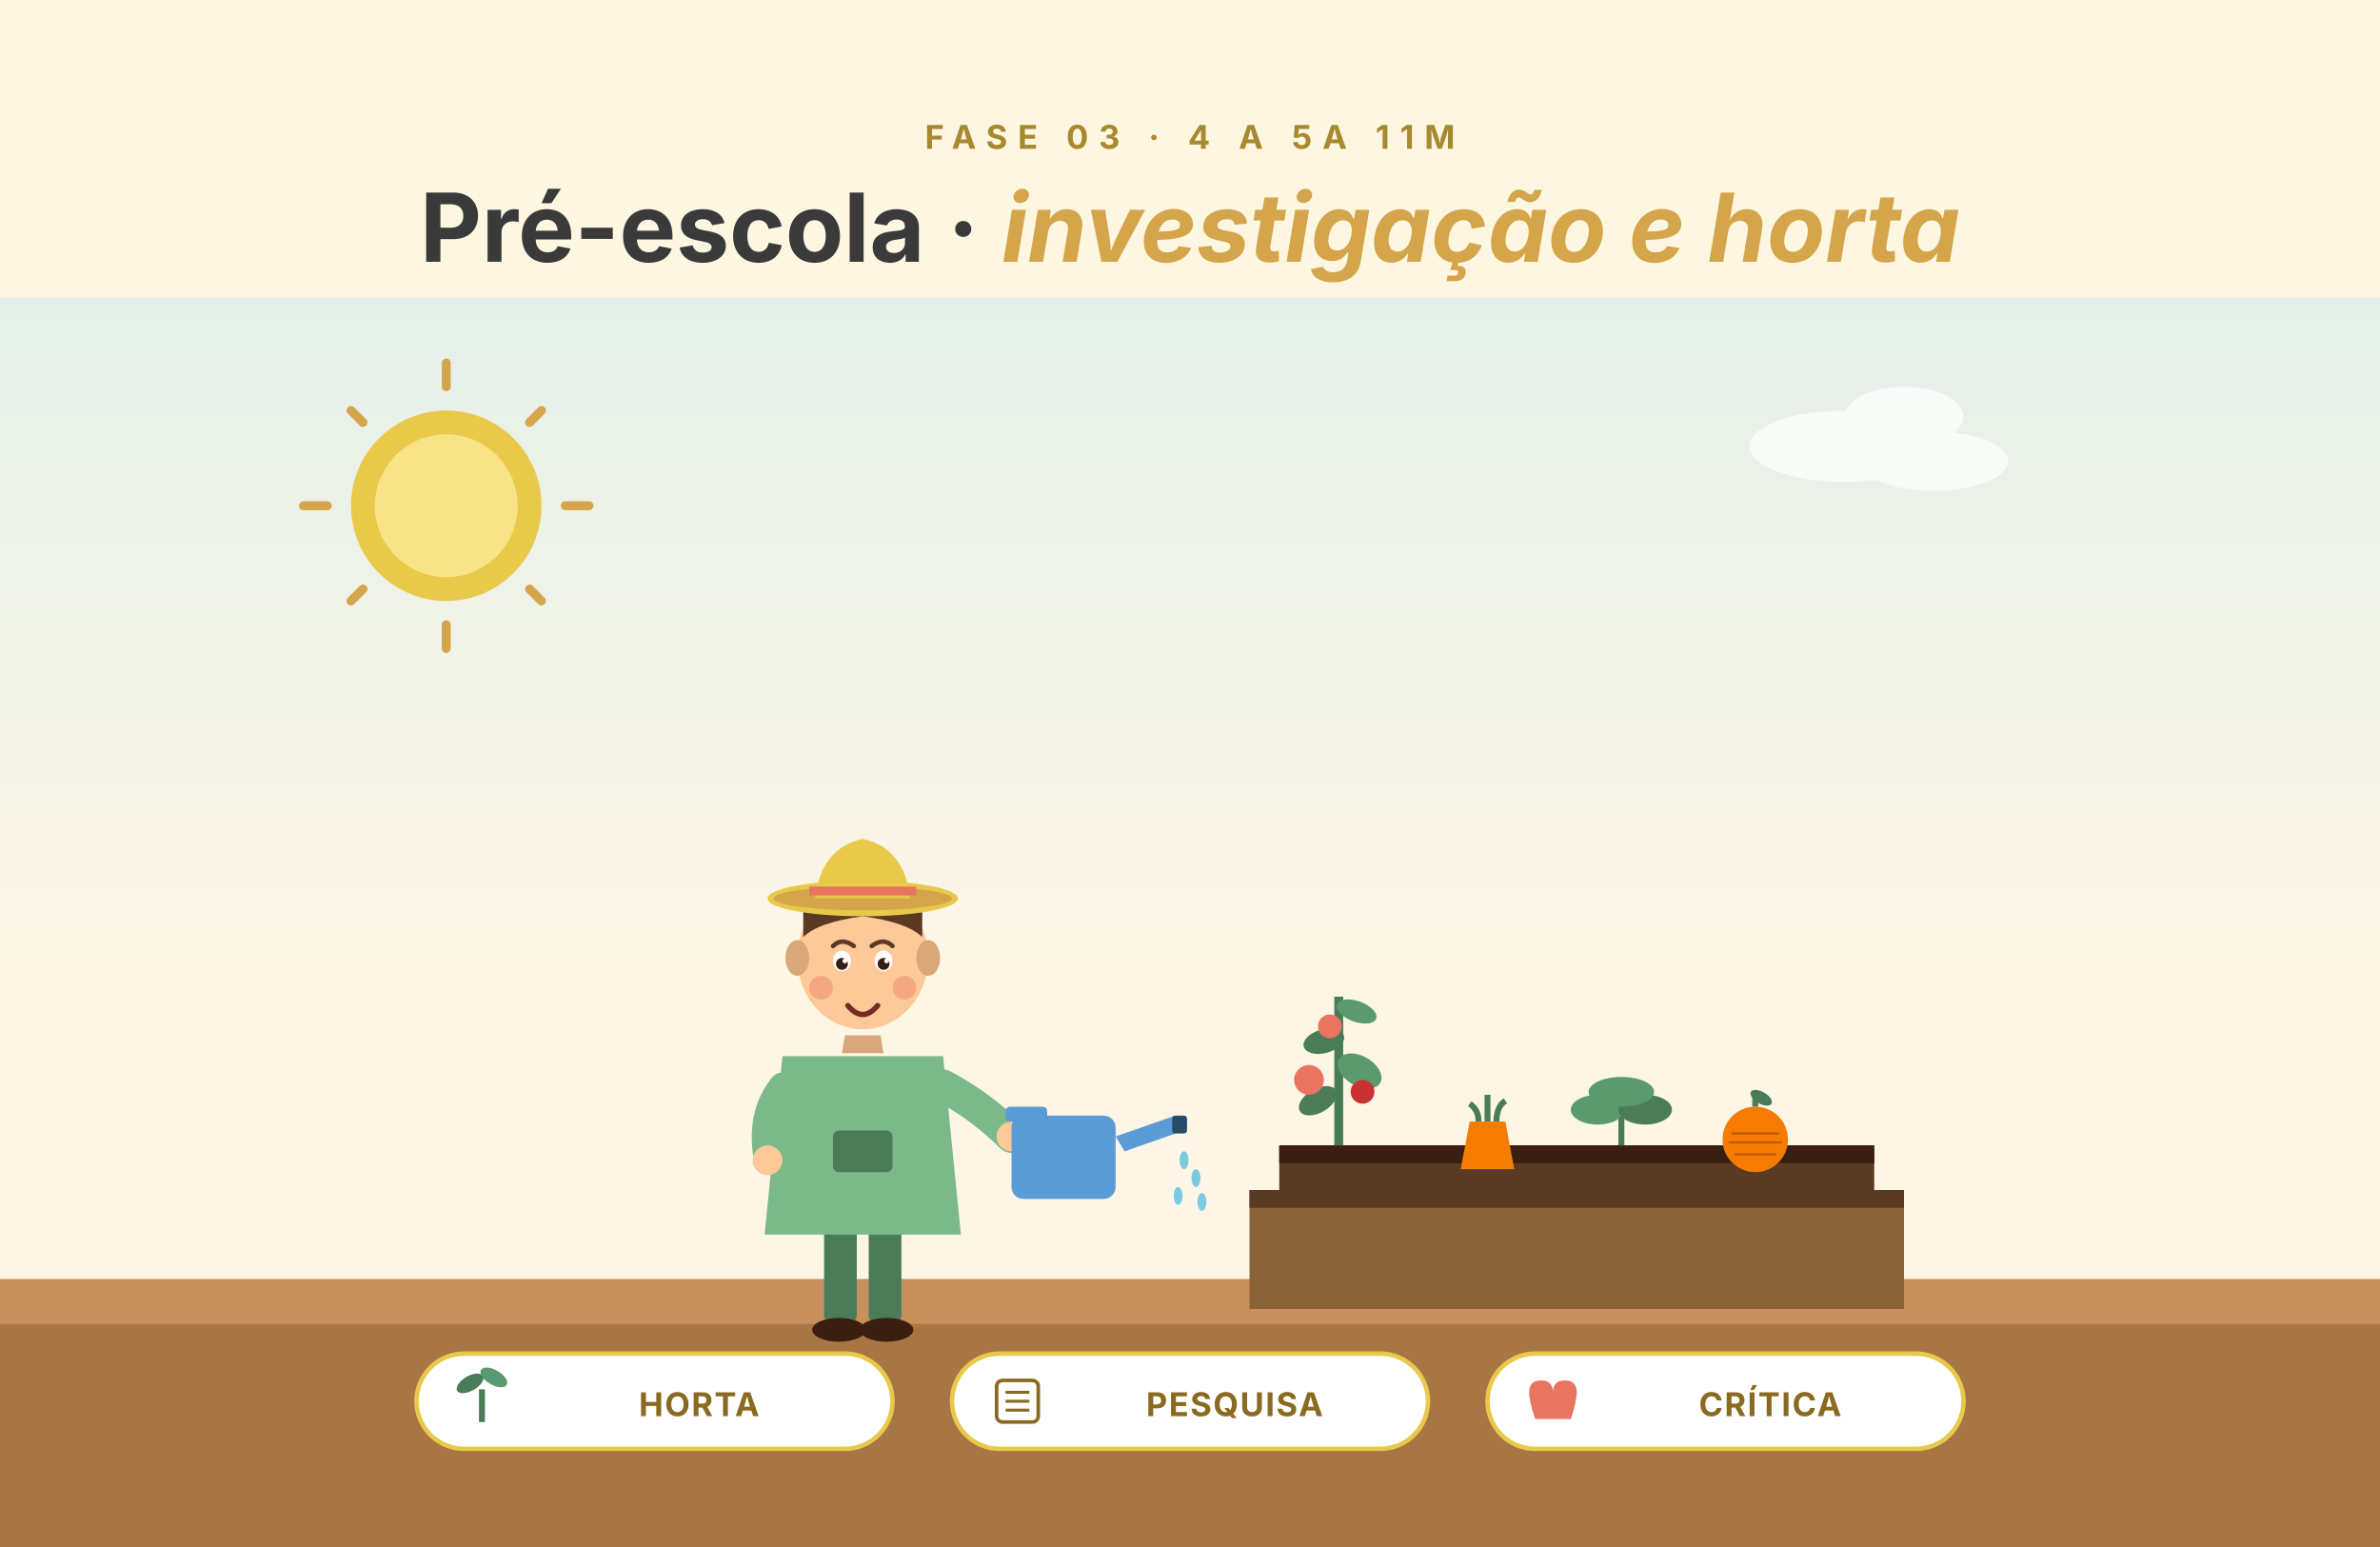
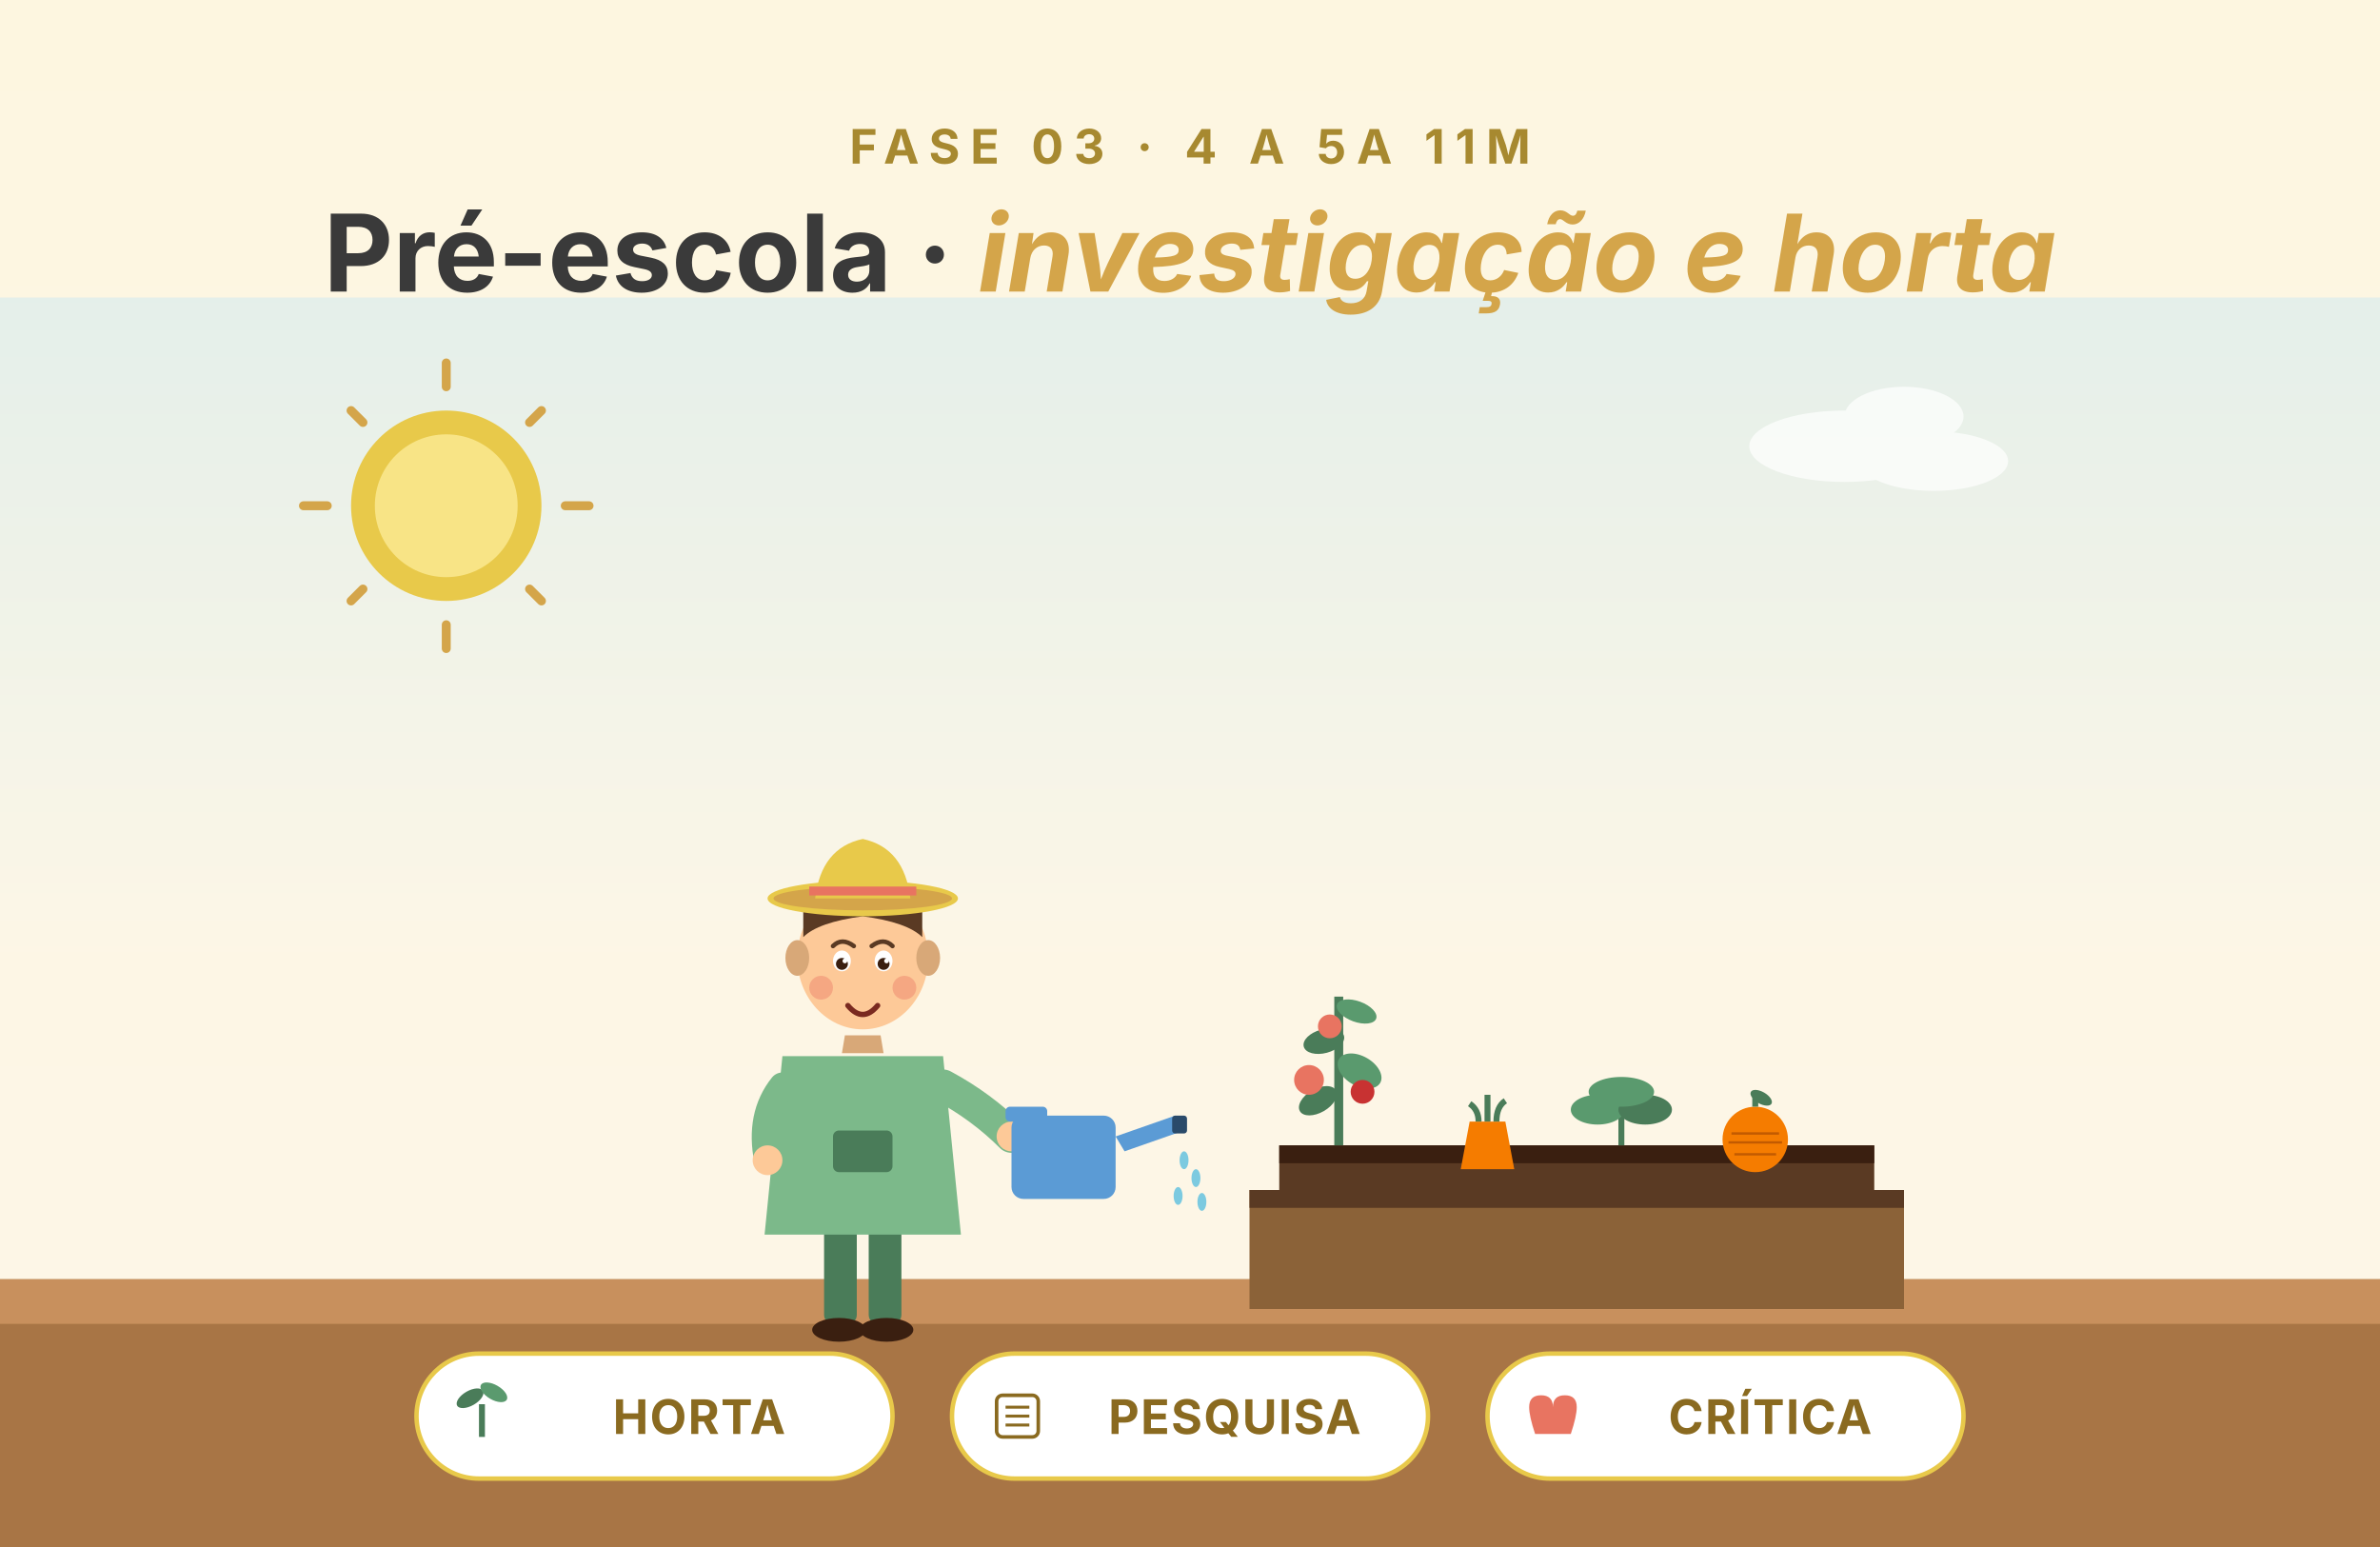
<svg xmlns="http://www.w3.org/2000/svg" viewBox="0 0 800 520">
  <defs>
    <linearGradient id="bg-pre" x1="0" x2="0" y1="0" y2="1">
      <stop offset="0" stop-color="#fdf6e0" />
      <stop offset="1" stop-color="#fdf6e8" />
    </linearGradient>
    <linearGradient id="ceu-pre" x1="0" x2="0" y1="0" y2="1">
      <stop offset="0" stop-color="#cce8f2" />
      <stop offset="1" stop-color="#fdf6e8" />
    </linearGradient>
  </defs>
  <rect width="800" height="520" fill="url(#bg-pre)" />
  <rect x="0" y="100" width="800" height="220" fill="url(#ceu-pre)" opacity="0.5" />
-   <text x="400" y="50" text-anchor="middle" font-family="Inter,sans-serif" font-size="11" font-weight="700" letter-spacing="3.5" fill="#a78930">FASE 03 · 4 A 5A 11M</text>
-   <text x="400" y="88" text-anchor="middle" font-family="Inter,sans-serif" font-size="32" font-weight="700" fill="#3a3a3a">Pré-escola · <tspan font-style="italic" fill="#D4A54A">investigação e horta</tspan>
+   <text x="400" y="55" text-anchor="middle" font-family="Inter,sans-serif" font-size="16" font-weight="700" letter-spacing="3.5" fill="#a78930">FASE 03 · 4 A 5A 11M</text>
+   <text x="400" y="98" text-anchor="middle" font-family="Inter,sans-serif" font-size="36" font-weight="700" fill="#3a3a3a">Pré-escola · <tspan font-style="italic" fill="#D4A54A">investigação e horta</tspan>
  </text>
  <g transform="translate(150,170)">
    <circle cx="0" cy="0" r="32" fill="#E8C94A" />
    <circle cx="0" cy="0" r="24" fill="#fff0a0" opacity="0.7" />
    <g stroke="#D4A54A" stroke-width="3" stroke-linecap="round">
      <line x1="-48" y1="0" x2="-40" y2="0" />
      <line x1="40" y1="0" x2="48" y2="0" />
      <line x1="0" y1="-48" x2="0" y2="-40" />
      <line x1="0" y1="40" x2="0" y2="48" />
      <line x1="-32" y1="-32" x2="-28" y2="-28" />
      <line x1="32" y1="-32" x2="28" y2="-28" />
      <line x1="-32" y1="32" x2="-28" y2="28" />
      <line x1="32" y1="32" x2="28" y2="28" />
    </g>
  </g>
  <g fill="#fff" opacity="0.7">
    <ellipse cx="620" cy="150" rx="32" ry="12" />
    <ellipse cx="640" cy="140" rx="20" ry="10" />
    <ellipse cx="650" cy="155" rx="25" ry="10" />
  </g>
  <rect x="0" y="430" width="800" height="90" fill="#a87545" />
  <rect x="0" y="430" width="800" height="15" fill="#c8905d" />
  <g transform="translate(530,400)">
    <rect x="-110" y="0" width="220" height="40" fill="#8b6238" />
    <rect x="-110" y="0" width="220" height="6" fill="#5a3a23" />
    <rect x="-100" y="-15" width="200" height="20" fill="#5a3a23" />
    <rect x="-100" y="-15" width="200" height="6" fill="#3a1f10" />
    <g transform="translate(-80,-15)">
      <line x1="0" y1="0" x2="0" y2="-50" stroke="#4A7C59" stroke-width="3" />
      <ellipse cx="-7" cy="-15" rx="7" ry="4" fill="#4A7C59" transform="rotate(-30 -7 -15)" />
      <ellipse cx="7" cy="-25" rx="8" ry="5" fill="#5A9A6E" transform="rotate(30 7 -25)" />
      <ellipse cx="-5" cy="-35" rx="7" ry="4" fill="#4A7C59" transform="rotate(-15 -5 -35)" />
      <ellipse cx="6" cy="-45" rx="7" ry="3.5" fill="#5A9A6E" transform="rotate(20 6 -45)" />
      <circle cx="-10" cy="-22" r="5" fill="#E87461" />
      <circle cx="8" cy="-18" r="4" fill="#c83232" />
      <circle cx="-3" cy="-40" r="4" fill="#E87461" />
    </g>
    <g transform="translate(-30,-15)">
      <path d="M-6 -8 L 6 -8 L 9 8 L -9 8 Z" fill="#f57c00" />
      <path d="M-3 -8 Q -3 -12 -6 -14" stroke="#4A7C59" stroke-width="2" fill="none" />
      <path d="M3 -8 Q 3 -13 6 -15" stroke="#4A7C59" stroke-width="2" fill="none" />
      <path d="M0 -8 Q 0 -14 0 -17" stroke="#4A7C59" stroke-width="2" fill="none" />
    </g>
    <g transform="translate(15,-15)">
      <line x1="0" y1="0" x2="0" y2="-10" stroke="#4A7C59" stroke-width="2" />
      <ellipse cx="-8" cy="-12" rx="9" ry="5" fill="#5A9A6E" />
      <ellipse cx="8" cy="-12" rx="9" ry="5" fill="#4A7C59" />
      <ellipse cx="0" cy="-18" rx="11" ry="5" fill="#5A9A6E" />
    </g>
    <g transform="translate(60,-15)">
      <circle cx="0" cy="-2" r="11" fill="#f57c00" />
      <line x1="-8" y1="-4" x2="8" y2="-4" stroke="#c25a00" stroke-width="0.8" />
      <line x1="-9" y1="-1" x2="9" y2="-1" stroke="#c25a00" stroke-width="0.8" />
      <line x1="-7" y1="3" x2="7" y2="3" stroke="#c25a00" stroke-width="0.8" />
      <line x1="0" y1="-13" x2="0" y2="-16" stroke="#4A7C59" stroke-width="2" />
      <ellipse cx="2" cy="-16" rx="4" ry="2" fill="#4A7C59" transform="rotate(30 2 -16)" />
    </g>
  </g>
  <g transform="translate(290,360)">
    <rect x="-13" y="50" width="11" height="35" rx="3" fill="#4A7C59" />
    <rect x="2" y="50" width="11" height="35" rx="3" fill="#4A7C59" />
    <ellipse cx="-8" cy="87" rx="9" ry="4" fill="#3a1f10" />
    <ellipse cx="8" cy="87" rx="9" ry="4" fill="#3a1f10" />
    <path d="M-27 -5 L 27 -5 L 33 55 L -33 55 Z" fill="#7CB98A" />
    <rect x="-10" y="20" width="20" height="14" rx="2" fill="#4A7C59" />
    <path d="M27 5 Q 40 12 50 22" stroke="#7CB98A" stroke-width="11" fill="none" stroke-linecap="round" />
    <circle cx="50" cy="22" r="5" fill="#fdc998" />
    <path d="M-27 5 Q -35 15 -32 30" stroke="#7CB98A" stroke-width="9" fill="none" stroke-linecap="round" />
    <circle cx="-32" cy="30" r="5" fill="#fdc998" />
    <path d="M-6 -12 L 6 -12 L 7 -6 L -7 -6 Z" fill="#d8a878" />
    <ellipse cx="0" cy="-38" rx="22" ry="24" fill="#fdc998" />
    <ellipse cx="-22" cy="-38" rx="4" ry="6" fill="#d8a878" />
    <ellipse cx="22" cy="-38" rx="4" ry="6" fill="#d8a878" />
    <path d="M-20 -55 Q -10 -65 0 -65 Q 10 -65 20 -55 L 20 -45 Q 15 -50 0 -52 Q -15 -50 -20 -45 Z" fill="#5a3a23" />
    <ellipse cx="0" cy="-58" rx="32" ry="6" fill="#E8C94A" />
    <ellipse cx="0" cy="-58" rx="30" ry="4" fill="#D4A54A" />
    <path d="M-16 -58 Q -14 -75 0 -78 Q 14 -75 16 -58 Z" fill="#E8C94A" />
    <rect x="-18" y="-62" width="36" height="3" fill="#E87461" />
    <path d="M-10 -42 Q -7 -45 -3 -42" stroke="#5a3a23" stroke-width="1.5" fill="none" stroke-linecap="round" />
    <path d="M3 -42 Q 7 -45 10 -42" stroke="#5a3a23" stroke-width="1.5" fill="none" stroke-linecap="round" />
    <ellipse cx="-7" cy="-37" rx="3" ry="3.5" fill="#fff" />
    <ellipse cx="7" cy="-37" rx="3" ry="3.5" fill="#fff" />
    <circle cx="-7" cy="-36" r="2" fill="#3a1f10" />
    <circle cx="7" cy="-36" r="2" fill="#3a1f10" />
    <circle cx="-6" cy="-37" r="0.8" fill="#fff" />
    <circle cx="8" cy="-37" r="0.8" fill="#fff" />
    <circle cx="-14" cy="-28" r="4" fill="#E87461" opacity="0.4" />
    <circle cx="14" cy="-28" r="4" fill="#E87461" opacity="0.4" />
    <path d="M-5 -22 Q 0 -16 5 -22" stroke="#7a2a20" stroke-width="1.8" fill="none" stroke-linecap="round" />
  </g>
  <g transform="translate(360,390)">
    <rect x="-20" y="-15" width="35" height="28" rx="4" fill="#5b9bd5" />
    <rect x="-22" y="-18" width="14" height="5" rx="1.5" fill="#5b9bd5" />
    <path d="M15 -8 L 35 -15 L 38 -10 L 18 -3 Z" fill="#5b9bd5" />
    <rect x="34" y="-15" width="5" height="6" rx="1" fill="#2a4a6a" />
    <ellipse cx="38" cy="0" rx="1.5" ry="3" fill="#7ccae0" />
    <ellipse cx="42" cy="6" rx="1.5" ry="3" fill="#7ccae0" />
    <ellipse cx="36" cy="12" rx="1.5" ry="3" fill="#7ccae0" />
    <ellipse cx="44" cy="14" rx="1.5" ry="3" fill="#7ccae0" />
  </g>
  <g transform="translate(140,455)">
-     <rect width="160" height="32" rx="16" fill="#fff" stroke="#E8C94A" stroke-width="1.5" />
-     <g transform="translate(22,16)">
+     <rect width="160" height="42" rx="21" fill="#fff" stroke="#E8C94A" stroke-width="1.5" />
+     <g transform="translate(22,21)">
      <line x1="0" y1="7" x2="0" y2="-4" stroke="#4A7C59" stroke-width="2" />
      <ellipse cx="-4" cy="-6" rx="5" ry="2.5" fill="#4A7C59" transform="rotate(-30 -4 -6)" />
      <ellipse cx="4" cy="-8" rx="5" ry="2.5" fill="#5A9A6E" transform="rotate(30 4 -8)" />
    </g>
-     <text x="95" y="21" text-anchor="middle" font-family="Inter,sans-serif" font-size="11" font-weight="700" fill="#8a6a20" letter-spacing="0.5">HORTA</text>
+     <text x="95" y="27" text-anchor="middle" font-family="Inter,sans-serif" font-size="16" font-weight="700" fill="#8a6a20" letter-spacing="0.5">HORTA</text>
  </g>
  <g transform="translate(320,455)">
-     <rect width="160" height="32" rx="16" fill="#fff" stroke="#E8C94A" stroke-width="1.5" />
-     <g transform="translate(22,16)">
+     <rect width="160" height="42" rx="21" fill="#fff" stroke="#E8C94A" stroke-width="1.5" />
+     <g transform="translate(22,21)">
      <rect x="-7" y="-7" width="14" height="14" rx="2" fill="#fff" stroke="#8a6a20" stroke-width="1.2" />
      <line x1="-4" y1="-3" x2="4" y2="-3" stroke="#8a6a20" stroke-width="1" />
      <line x1="-4" y1="0" x2="4" y2="0" stroke="#8a6a20" stroke-width="1" />
      <line x1="-4" y1="3" x2="4" y2="3" stroke="#8a6a20" stroke-width="1" />
    </g>
-     <text x="95" y="21" text-anchor="middle" font-family="Inter,sans-serif" font-size="11" font-weight="700" fill="#8a6a20" letter-spacing="0.5">PESQUISA</text>
+     <text x="95" y="27" text-anchor="middle" font-family="Inter,sans-serif" font-size="16" font-weight="700" fill="#8a6a20" letter-spacing="0.5">PESQUISA</text>
  </g>
  <g transform="translate(500,455)">
-     <rect width="160" height="32" rx="16" fill="#fff" stroke="#E8C94A" stroke-width="1.5" />
-     <g transform="translate(22,16)">
+     <rect width="160" height="42" rx="21" fill="#fff" stroke="#E8C94A" stroke-width="1.5" />
+     <g transform="translate(22,21)">
      <path d="M-6 6 Q -8 0 -8 -3 Q -8 -7 -4 -7 Q 0 -7 0 -3 Q 0 -7 4 -7 Q 8 -7 8 -3 Q 8 0 6 6 Z" fill="#E87461" />
    </g>
-     <text x="95" y="21" text-anchor="middle" font-family="Inter,sans-serif" font-size="11" font-weight="700" fill="#8a6a20" letter-spacing="0.5">CRÍTICA</text>
+     <text x="95" y="27" text-anchor="middle" font-family="Inter,sans-serif" font-size="16" font-weight="700" fill="#8a6a20" letter-spacing="0.5">CRÍTICA</text>
  </g>
</svg>
